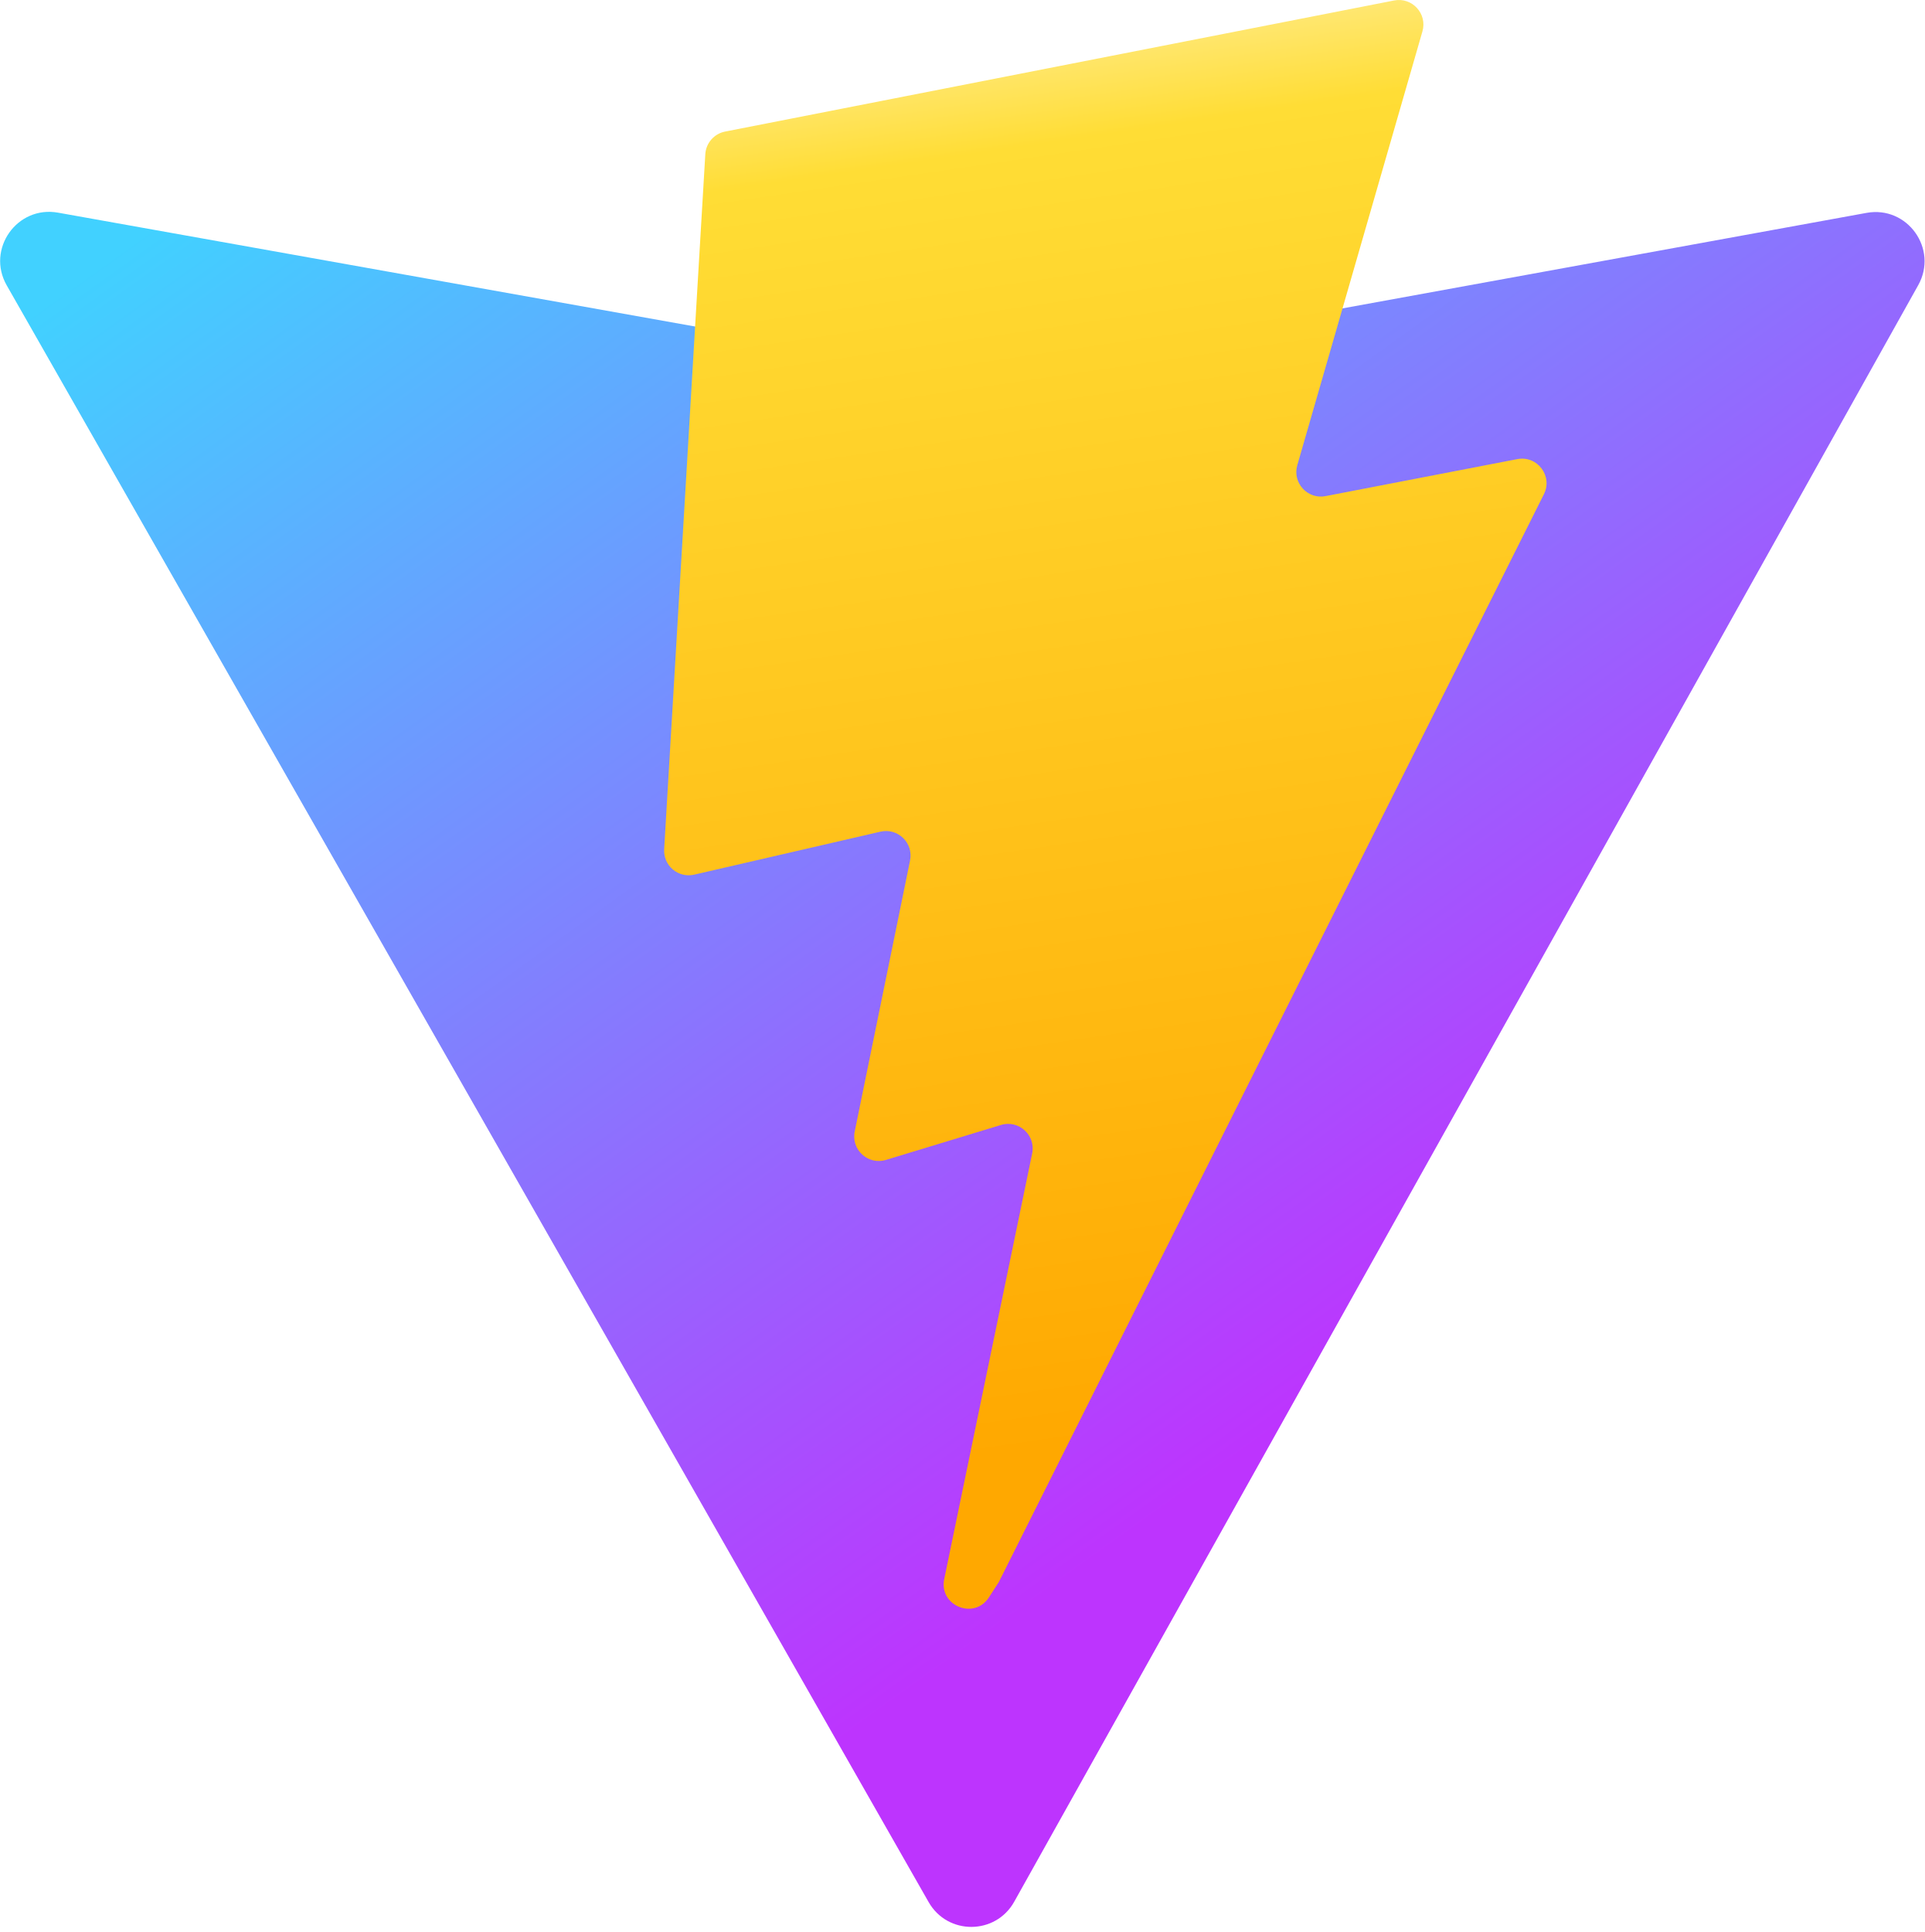
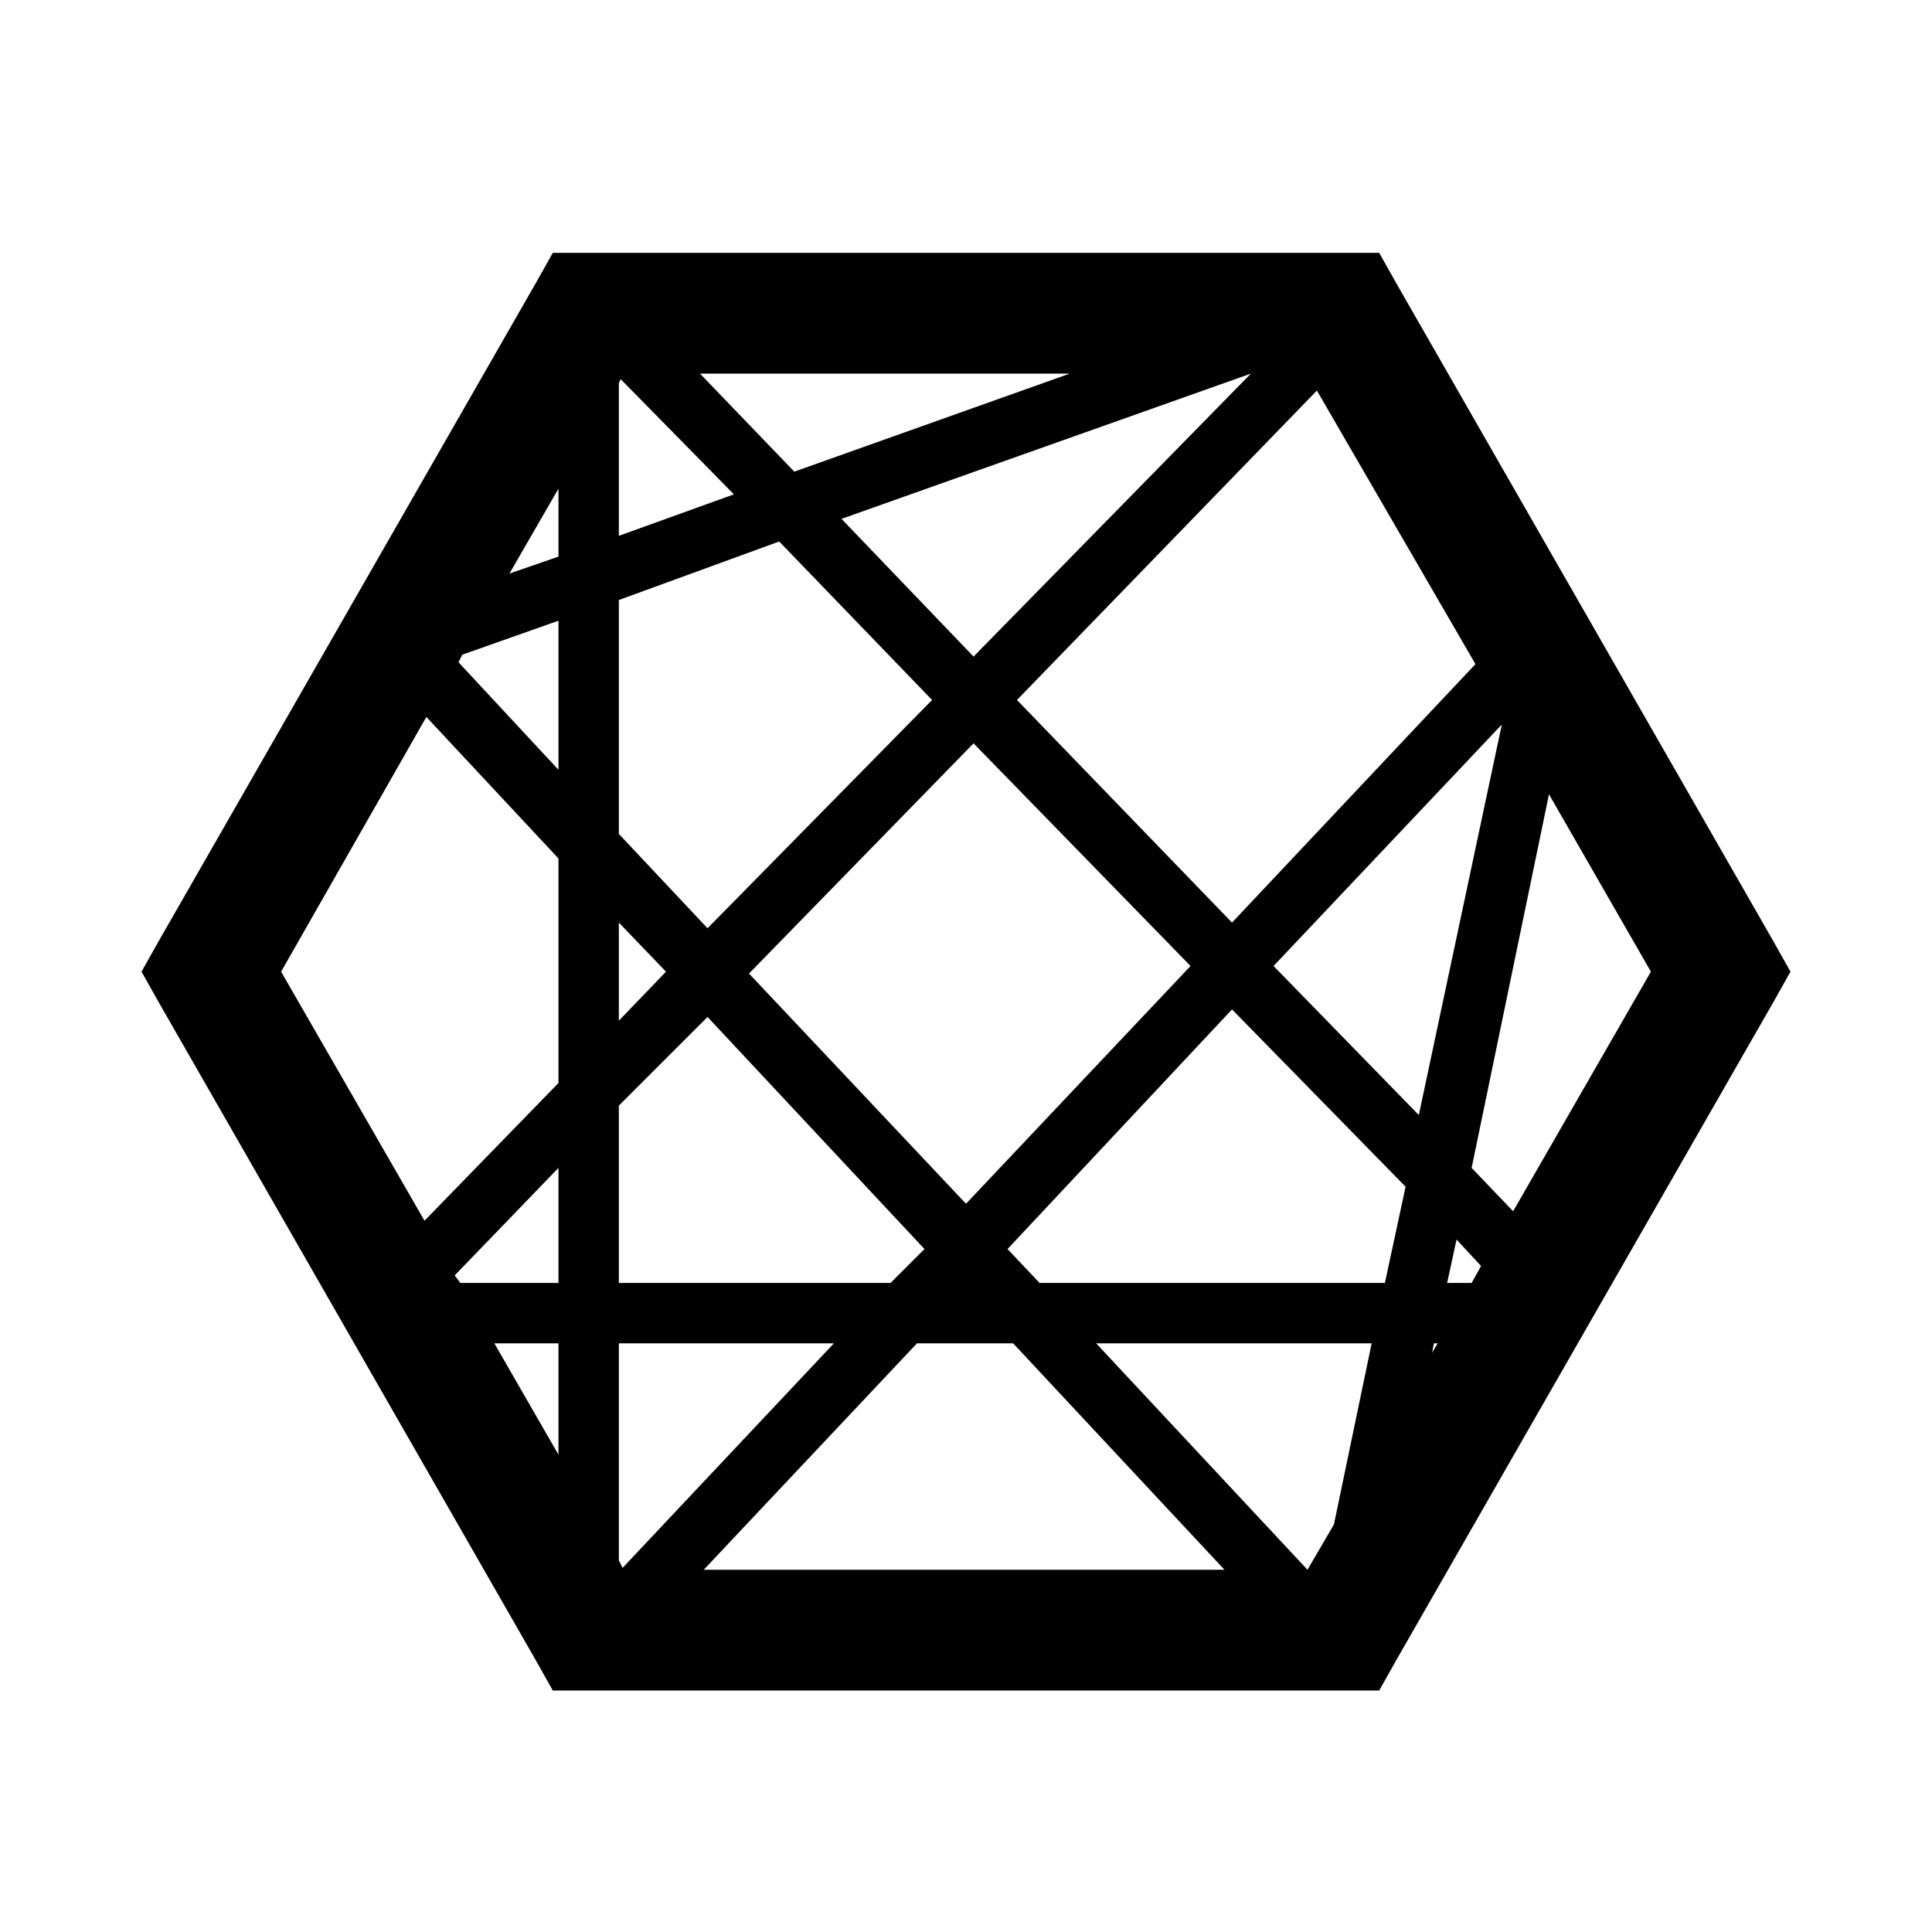
- <svg xmlns="http://www.w3.org/2000/svg" aria-hidden="true" role="img" class="iconify iconify--logos" width="31.88" height="32" preserveAspectRatio="xMidYMid meet" viewBox="0 0 256 257">
-   <defs>
-     <linearGradient id="IconifyId1813088fe1fbc01fb466" x1="-.828%" x2="57.636%" y1="7.652%" y2="78.411%">
-       <stop offset="0%" stop-color="#41D1FF" />
-       <stop offset="100%" stop-color="#BD34FE" />
-     </linearGradient>
-     <linearGradient id="IconifyId1813088fe1fbc01fb467" x1="43.376%" x2="50.316%" y1="2.242%" y2="89.03%">
-       <stop offset="0%" stop-color="#FFEA83" />
-       <stop offset="8.333%" stop-color="#FFDD35" />
-       <stop offset="100%" stop-color="#FFA800" />
-     </linearGradient>
-   </defs>
-   <path fill="url(#IconifyId1813088fe1fbc01fb466)" d="M255.153 37.938L134.897 252.976c-2.483 4.44-8.862 4.466-11.382.048L.875 37.958c-2.746-4.814 1.371-10.646 6.827-9.67l120.385 21.517a6.537 6.537 0 0 0 2.322-.004l117.867-21.483c5.438-.991 9.574 4.796 6.877 9.62Z" />
-   <path fill="url(#IconifyId1813088fe1fbc01fb467)" d="M185.432.063L96.44 17.501a3.268 3.268 0 0 0-2.634 3.014l-5.474 92.456a3.268 3.268 0 0 0 3.997 3.378l24.777-5.718c2.318-.535 4.413 1.507 3.936 3.838l-7.361 36.047c-.495 2.426 1.782 4.5 4.151 3.78l15.304-4.649c2.372-.72 4.652 1.36 4.15 3.788l-11.698 56.621c-.732 3.542 3.979 5.473 5.943 2.437l1.313-2.028l72.516-144.72c1.215-2.423-.88-5.186-3.54-4.672l-25.505 4.922c-2.396.462-4.435-1.77-3.759-4.114l16.646-57.705c.677-2.35-1.37-4.583-3.769-4.113Z" />
+ <svg xmlns="http://www.w3.org/2000/svg" fill="#000000" width="800px" height="800px" viewBox="0 0 32 32">
+   <path d="M 9.156 4.188 L 8.875 4.688 L 2.625 15.594 L 2.344 16.094 L 2.625 16.594 L 8.875 27.5 L 9.156 28 L 22.844 28 L 23.125 27.5 L 29.375 16.594 L 29.656 16.094 L 29.375 15.594 L 23.125 4.688 L 22.844 4.188 Z M 11.594 6.188 L 17.719 6.188 L 13.156 7.812 Z M 20.719 6.188 L 16.125 10.875 L 13.938 8.594 Z M 10.281 6.281 L 12.156 8.188 L 10.25 8.875 L 10.25 6.344 Z M 21.812 6.469 L 24.438 11 L 20.406 15.281 L 16.844 11.594 Z M 9.25 8.094 L 9.25 9.219 L 8.438 9.5 Z M 12.906 8.969 L 15.438 11.594 L 11.719 15.375 L 10.25 13.812 L 10.25 9.938 Z M 9.25 10.281 L 9.25 12.75 L 7.594 10.969 L 7.656 10.844 Z M 7.062 11.875 L 9.25 14.219 L 9.25 17.938 L 7.031 20.219 L 4.656 16.094 Z M 24.875 12 L 23.5 18.469 L 21.094 16 Z M 16.125 12.312 L 19.719 16 L 16 19.938 L 12.406 16.125 Z M 25.656 13.156 L 27.344 16.094 L 25.062 20.062 L 24.375 19.344 Z M 10.25 15.281 L 11.031 16.094 L 10.25 16.906 Z M 20.406 16.719 L 23.281 19.656 L 22.938 21.25 L 17.219 21.25 L 16.688 20.688 Z M 11.719 16.844 L 15.312 20.688 L 14.75 21.25 L 10.25 21.25 L 10.25 18.312 Z M 9.25 19.344 L 9.25 21.25 L 7.625 21.25 L 7.531 21.125 Z M 24.125 20.531 L 24.531 20.969 L 24.375 21.25 L 23.969 21.25 Z M 8.188 22.25 L 9.25 22.25 L 9.25 24.094 Z M 10.25 22.25 L 13.812 22.25 L 10.312 25.969 L 10.25 25.844 Z M 15.188 22.25 L 16.781 22.25 L 20.281 26 L 11.656 26 Z M 18.156 22.25 L 22.719 22.25 L 22.094 25.25 L 21.656 26 Z M 23.75 22.25 L 23.812 22.25 L 23.719 22.406 Z" />
</svg>
